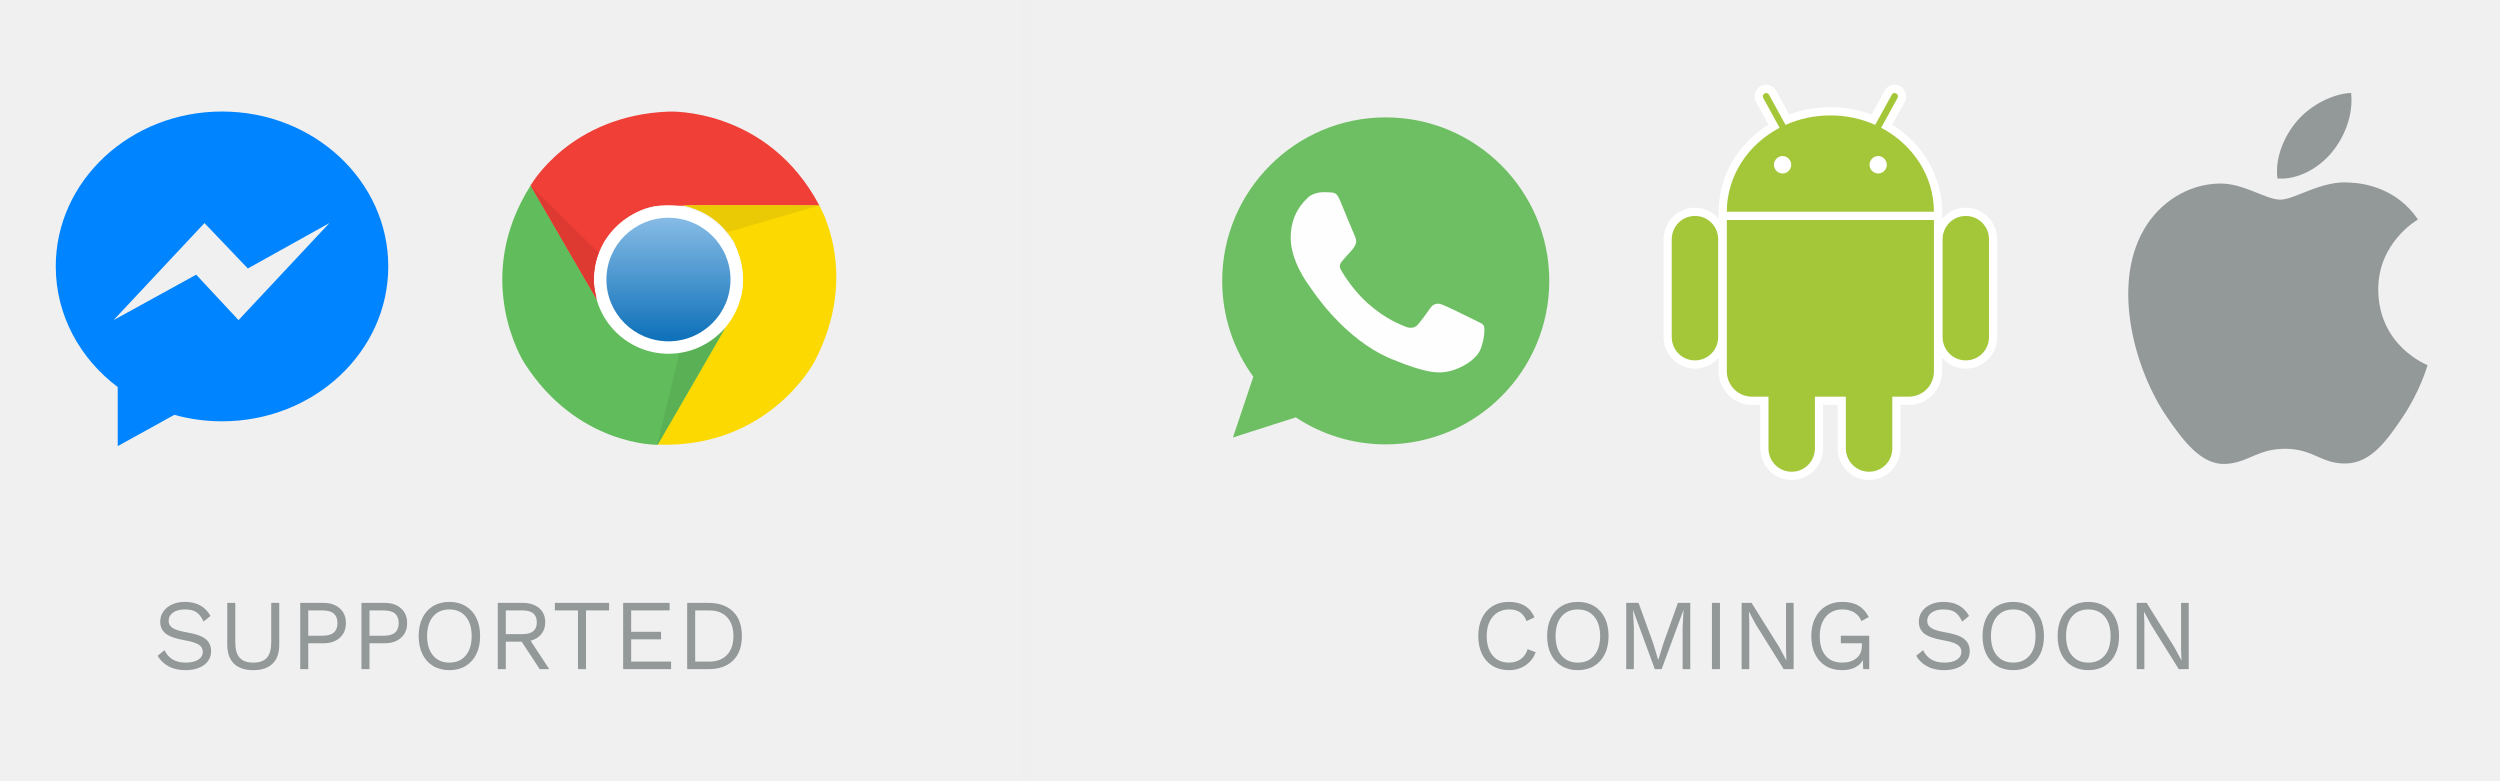
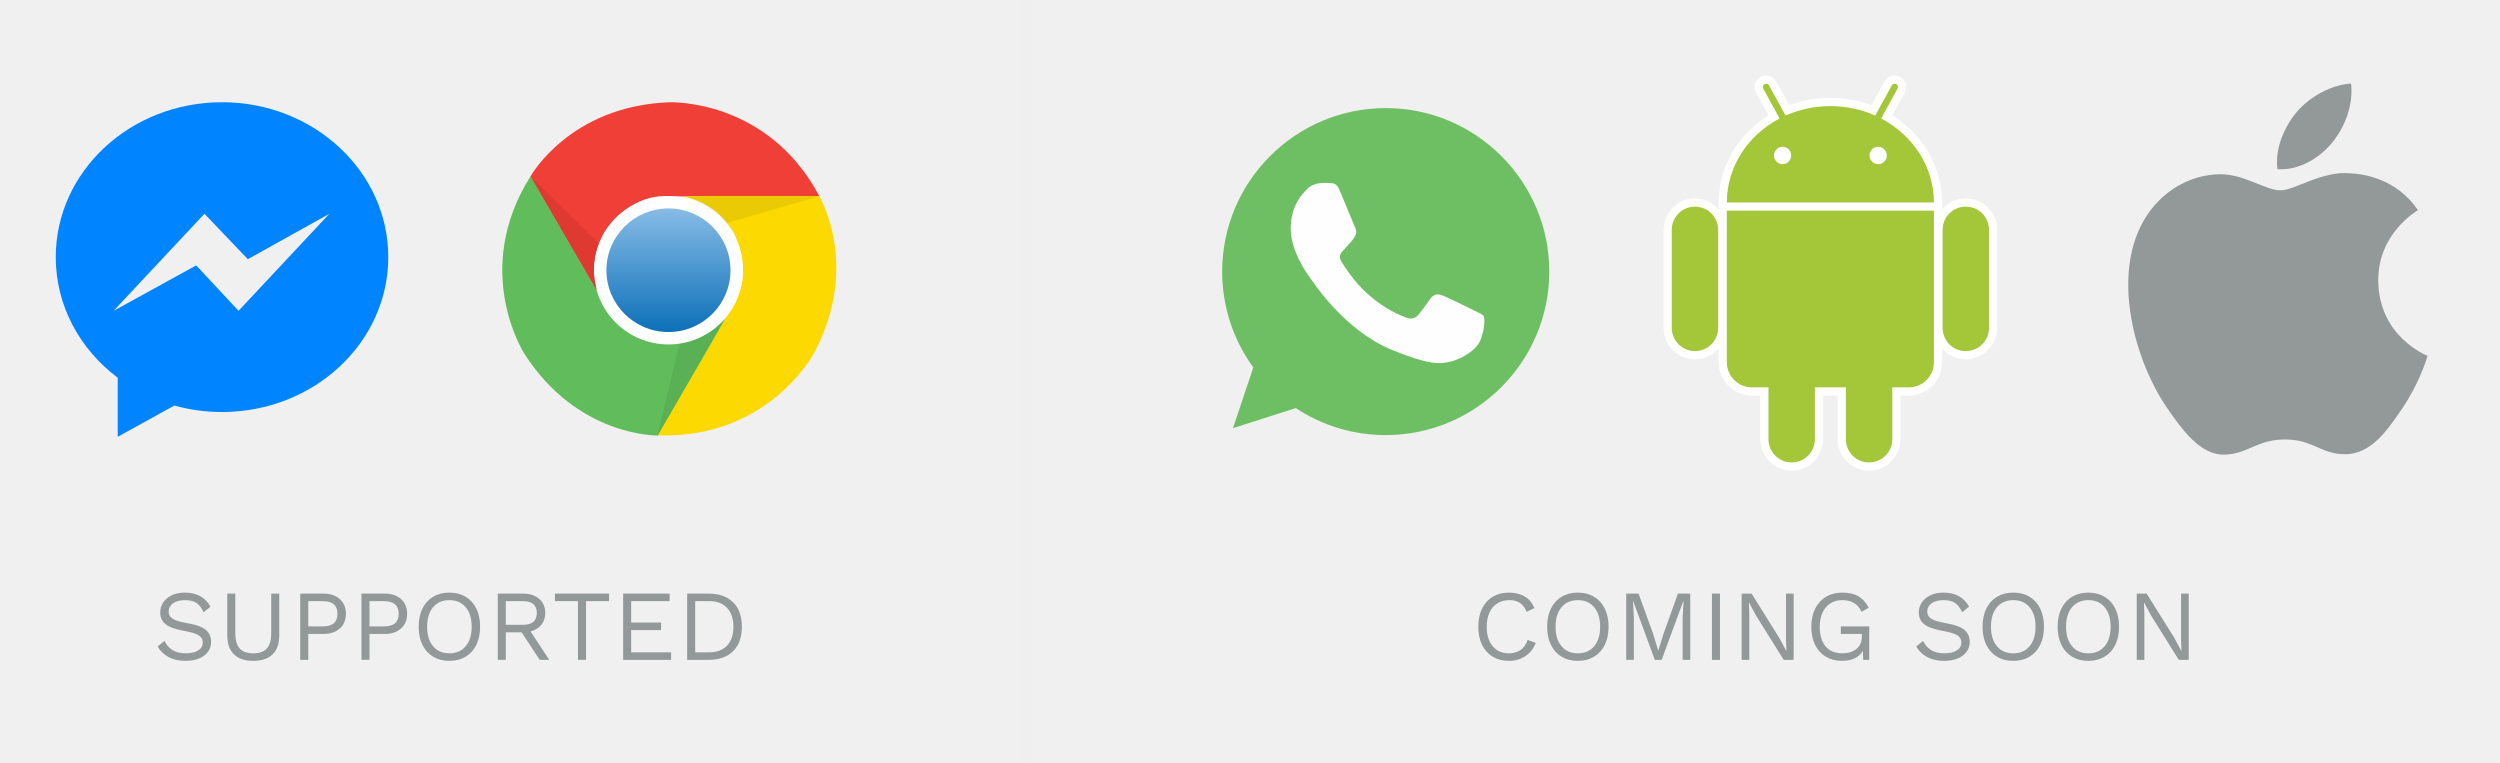
- <svg xmlns="http://www.w3.org/2000/svg" width="269px" height="84px" viewBox="0 0 269 84" version="1.1">
+ <svg xmlns="http://www.w3.org/2000/svg" width="269px" height="82px" viewBox="0 0 269 82" version="1.1">
  <defs>
    <linearGradient x1="49.998%" y1="0.706%" x2="49.998%" y2="96.99%" id="linearGradient-1">
      <stop stop-color="#86BBE5" offset="0%" />
      <stop stop-color="#1072BA" offset="100%" />
    </linearGradient>
    <linearGradient x1="-375.73%" y1="-167.519%" x2="-375.73%" y2="-163.85%" id="linearGradient-2">
      <stop stop-color="#6EBF61" offset="0%" />
      <stop stop-color="#50A557" offset="23.14%" />
      <stop stop-color="#2A904F" offset="52.16%" />
      <stop stop-color="#50A557" offset="81.18%" />
      <stop stop-color="#6EBF63" offset="100%" />
    </linearGradient>
  </defs>
  <g id="Page-1" stroke="none" stroke-width="1" fill="none" fill-rule="evenodd">
-     <g id="Desktop---Sales" transform="translate(-671, -564)">
+     <g id="Desktop---Sales" transform="translate(-671, -565)">
      <g id="platforms" transform="translate(0, 492)">
        <g id="Group-12" transform="translate(671, 72)">
          <g id="Group-9" transform="translate(0, 6)">
            <path d="M22.65,60.276 L21.905,60.881 C21.689,60.406 21.432,60.069 21.133,59.871 C20.834,59.673 20.425,59.574 19.907,59.574 C19.36,59.574 18.93,59.687 18.616,59.914 C18.303,60.141 18.147,60.431 18.147,60.784 C18.147,61.014 18.208,61.205 18.33,61.356 C18.453,61.507 18.656,61.639 18.94,61.75 C19.225,61.862 19.619,61.961 20.123,62.047 C21.066,62.206 21.734,62.443 22.126,62.76 C22.519,63.077 22.715,63.516 22.715,64.078 C22.715,64.481 22.602,64.835 22.375,65.141 C22.148,65.447 21.826,65.685 21.408,65.854 C20.991,66.023 20.508,66.108 19.961,66.108 C19.241,66.108 18.627,65.968 18.12,65.687 C17.612,65.406 17.225,65.032 16.959,64.564 L17.704,63.959 C17.898,64.384 18.184,64.713 18.562,64.947 C18.94,65.181 19.414,65.298 19.983,65.298 C20.544,65.298 20.991,65.195 21.322,64.99 C21.653,64.785 21.819,64.495 21.819,64.121 C21.819,63.804 21.675,63.552 21.387,63.365 C21.099,63.178 20.587,63.019 19.853,62.89 C18.903,62.724 18.229,62.486 17.833,62.177 C17.437,61.867 17.239,61.435 17.239,60.881 C17.239,60.499 17.347,60.146 17.563,59.822 C17.779,59.498 18.089,59.241 18.492,59.05 C18.895,58.859 19.363,58.764 19.896,58.764 C21.171,58.764 22.089,59.268 22.65,60.276 Z M30.048,63.343 C30.048,64.258 29.809,64.947 29.33,65.411 C28.851,65.876 28.158,66.108 27.251,66.108 C26.344,66.108 25.651,65.874 25.172,65.406 C24.693,64.938 24.454,64.25 24.454,63.343 L24.454,58.872 L25.318,58.872 L25.318,63.127 C25.318,63.876 25.474,64.425 25.788,64.774 C26.101,65.123 26.589,65.298 27.251,65.298 C27.913,65.298 28.401,65.123 28.714,64.774 C29.028,64.425 29.184,63.876 29.184,63.127 L29.184,58.872 L30.048,58.872 L30.048,63.343 Z M36.561,59.461 C37,59.853 37.219,60.38 37.219,61.043 C37.219,61.705 37,62.233 36.561,62.625 C36.121,63.017 35.542,63.214 34.822,63.214 L33.169,63.214 L33.169,66 L32.305,66 L32.305,58.872 L34.822,58.872 C35.542,58.872 36.121,59.068 36.561,59.461 Z M35.918,62.063 C36.181,61.837 36.312,61.496 36.312,61.043 C36.312,60.589 36.181,60.249 35.918,60.022 C35.655,59.795 35.247,59.682 34.692,59.682 L33.169,59.682 L33.169,62.404 L34.692,62.404 C35.247,62.404 35.655,62.29 35.918,62.063 Z M43.149,59.461 C43.588,59.853 43.807,60.38 43.807,61.043 C43.807,61.705 43.588,62.233 43.149,62.625 C42.709,63.017 42.13,63.214 41.41,63.214 L39.757,63.214 L39.757,66 L38.893,66 L38.893,58.872 L41.41,58.872 C42.13,58.872 42.709,59.068 43.149,59.461 Z M42.506,62.063 C42.769,61.837 42.9,61.496 42.9,61.043 C42.9,60.589 42.769,60.249 42.506,60.022 C42.243,59.795 41.835,59.682 41.28,59.682 L39.757,59.682 L39.757,62.404 L41.28,62.404 C41.835,62.404 42.243,62.29 42.506,62.063 Z M50.104,59.212 C50.601,59.511 50.984,59.936 51.254,60.487 C51.524,61.037 51.659,61.687 51.659,62.436 C51.659,63.185 51.524,63.835 51.254,64.385 C50.984,64.936 50.601,65.361 50.104,65.66 C49.607,65.959 49.024,66.108 48.354,66.108 C47.685,66.108 47.101,65.959 46.605,65.66 C46.108,65.361 45.724,64.936 45.454,64.385 C45.184,63.835 45.049,63.185 45.049,62.436 C45.049,61.687 45.184,61.037 45.454,60.487 C45.724,59.936 46.108,59.511 46.605,59.212 C47.101,58.913 47.685,58.764 48.354,58.764 C49.024,58.764 49.607,58.913 50.104,59.212 Z M46.599,60.335 C46.171,60.843 45.957,61.543 45.957,62.436 C45.957,63.329 46.171,64.029 46.599,64.537 C47.028,65.044 47.613,65.298 48.354,65.298 C49.096,65.298 49.681,65.044 50.109,64.537 C50.538,64.029 50.752,63.329 50.752,62.436 C50.752,61.543 50.538,60.843 50.109,60.335 C49.681,59.828 49.096,59.574 48.354,59.574 C47.613,59.574 47.028,59.828 46.599,60.335 Z M56.13,63.041 L54.424,63.041 L54.424,66 L53.56,66 L53.56,58.872 L56.26,58.872 C56.987,58.872 57.57,59.059 58.009,59.434 C58.449,59.808 58.668,60.316 58.668,60.956 C58.668,61.46 58.528,61.885 58.247,62.231 C57.966,62.576 57.581,62.814 57.091,62.944 L59.1,66 L58.074,66 L56.13,63.041 Z M54.424,62.231 L56.249,62.231 C57.257,62.231 57.761,61.806 57.761,60.956 C57.761,60.107 57.257,59.682 56.249,59.682 L54.424,59.682 L54.424,62.231 Z M65.537,59.682 L63.053,59.682 L63.053,66 L62.189,66 L62.189,59.682 L59.705,59.682 L59.705,58.872 L65.537,58.872 L65.537,59.682 Z M72.211,65.19 L72.211,66 L67.049,66 L67.049,58.872 L72.049,58.872 L72.049,59.682 L67.913,59.682 L67.913,61.982 L71.131,61.982 L71.131,62.792 L67.913,62.792 L67.913,65.19 L72.211,65.19 Z M78.875,59.801 C79.509,60.42 79.825,61.298 79.825,62.436 C79.825,63.574 79.509,64.452 78.875,65.071 C78.241,65.69 77.363,66 76.24,66 L73.939,66 L73.939,58.872 L76.24,58.872 C77.363,58.872 78.241,59.182 78.875,59.801 Z M78.232,64.461 C78.69,63.975 78.918,63.3 78.918,62.436 C78.918,61.572 78.69,60.897 78.232,60.411 C77.775,59.925 77.14,59.682 76.326,59.682 L74.803,59.682 L74.803,65.19 L76.326,65.19 C77.14,65.19 77.775,64.947 78.232,64.461 Z" id="SUPPORTED-Copy" fill="#939898" />
            <g id="Group-8">
              <g id="Group-4">
                <g id="Facebook-Messenger-(1)" transform="translate(6, 6)" fill-rule="nonzero" fill="#0084FF">
                  <g id="Facebook_Messenger">
                    <g id="Facebook_Messenger_1_">
                      <path d="M17.889,0 C8.009,0 0,7.462 0,16.667 C0,21.912 2.601,26.59 6.667,29.645 L6.667,36 L12.758,32.636 C14.383,33.089 16.105,33.333 17.889,33.333 C27.769,33.333 35.778,25.871 35.778,16.667 C35.778,7.462 27.769,0 17.889,0 Z M19.667,22.444 L15.111,17.556 L6.222,22.444 L16,12 L20.667,16.889 L29.444,12 L19.667,22.444 Z" id="Shape" />
                    </g>
                  </g>
                </g>
                <rect id="Rectangle-5" fill-opacity="0" fill="#EFEFEF" x="0" y="0" width="48" height="48" />
              </g>
              <g id="Group-5" transform="translate(48, 0)">
                <g id="chrome" transform="translate(6, 6)" fill-rule="nonzero">
                  <g id="Group">
                    <path d="M17.97,0.005 C17.97,0.005 28.562,-0.469 34.178,10.136 L17.069,10.136 C17.069,10.136 13.84,10.033 11.082,13.935 C10.29,15.572 9.438,17.259 10.394,20.584 C9.017,18.26 3.085,7.971 3.085,7.971 C3.085,7.971 7.269,0.424 17.97,0.005 L17.97,0.005 Z" id="Shape" fill="#EF3F36" />
                    <path d="M33.628,26.927 C33.628,26.927 28.741,36.304 16.717,35.84 C18.203,33.28 25.274,21.082 25.274,21.082 C25.274,21.082 26.983,18.349 24.967,14.018 C23.942,12.514 22.897,10.94 19.53,10.102 C22.239,10.077 34.148,10.102 34.148,10.102 C34.148,10.102 38.61,17.486 33.628,26.927 L33.628,26.927 Z" id="Shape" fill="#FCD900" />
                    <path d="M2.387,27.001 C2.387,27.001 -3.323,18.098 3.095,7.956 C4.576,10.516 11.647,22.715 11.647,22.715 C11.647,22.715 13.172,25.556 17.941,25.98 C19.758,25.847 21.65,25.733 24.066,23.252 C22.734,25.6 16.757,35.86 16.757,35.86 C16.757,35.86 8.101,36.018 2.387,27.001 L2.387,27.001 Z" id="Shape" fill="#61BC5B" />
                    <path d="M16.713,35.929 L19.119,25.926 C19.119,25.926 21.763,25.719 23.982,23.297 C22.605,25.709 16.713,35.929 16.713,35.929 L16.713,35.929 Z" id="Shape" fill="#5AB055" />
                    <path d="M9.909,18.078 C9.909,13.668 13.499,10.092 17.926,10.092 C22.353,10.092 25.943,13.668 25.943,18.078 C25.943,22.488 22.353,26.064 17.926,26.064 C13.499,26.059 9.909,22.488 9.909,18.078 L9.909,18.078 Z" id="Shape" fill="#FFFFFF" />
                    <path d="M11.251,18.078 C11.251,14.408 14.237,11.429 17.926,11.429 C21.61,11.429 24.601,14.403 24.601,18.078 C24.601,21.748 21.615,24.727 17.926,24.727 C14.242,24.727 11.251,21.748 11.251,18.078 L11.251,18.078 Z" id="Shape" fill="url(#linearGradient-1)" />
                    <path d="M34.143,10.107 L24.234,13.002 C24.234,13.002 22.739,10.817 19.525,10.107 C22.313,10.092 34.143,10.107 34.143,10.107 L34.143,10.107 Z" id="Shape" fill="#EACA05" />
                    <path d="M10.201,20.219 C8.809,17.817 3.085,7.971 3.085,7.971 L10.424,15.202 C10.424,15.202 9.671,16.746 9.953,18.956 L10.201,20.219 L10.201,20.219 Z" id="Shape" fill="#DF3A32" />
                  </g>
                </g>
                <rect id="Rectangle-5" fill-opacity="0" fill="#EFEFEF" x="0" y="0" width="48" height="48" />
              </g>
            </g>
          </g>
          <g id="Group-11" transform="translate(125, 6)">
            <g id="Group-10">
              <g id="Group-3">
                <rect id="Rectangle-5" fill-opacity="0" fill="#EFEFEF" x="0" y="0" width="48" height="48" />
                <g id="Whatsapp" transform="translate(6, 6)" fill-rule="nonzero">
                  <path d="M18.099,0.63 C8.398,0.63 0.507,8.522 0.507,18.223 C0.507,22.071 1.748,25.639 3.858,28.535 L1.665,35.071 L8.429,32.91 C11.211,34.751 14.531,35.816 18.109,35.816 C27.811,35.816 35.702,27.924 35.702,18.223 C35.702,8.522 27.811,0.631 18.109,0.631 L18.099,0.631 L18.099,0.63 Z" id="path3009" fill="url(#linearGradient-2)" />
                  <path d="M13.186,9.567 C12.845,8.75 12.587,8.719 12.07,8.698 C11.894,8.688 11.697,8.677 11.48,8.677 C10.807,8.677 10.104,8.874 9.68,9.308 C9.163,9.836 7.881,11.066 7.881,13.59 C7.881,16.114 9.722,18.554 9.97,18.896 C10.228,19.237 13.559,24.491 18.73,26.632 C22.774,28.308 23.974,28.152 24.894,27.956 C26.239,27.666 27.925,26.673 28.349,25.474 C28.773,24.274 28.773,23.25 28.649,23.033 C28.524,22.815 28.183,22.692 27.666,22.433 C27.149,22.174 24.636,20.933 24.16,20.768 C23.694,20.592 23.25,20.654 22.898,21.15 C22.402,21.843 21.916,22.547 21.523,22.971 C21.212,23.302 20.705,23.343 20.281,23.167 C19.713,22.93 18.12,22.371 16.155,20.623 C14.634,19.268 13.6,17.582 13.3,17.076 C13,16.559 13.269,16.258 13.507,15.979 C13.766,15.659 14.014,15.431 14.272,15.131 C14.531,14.831 14.676,14.676 14.841,14.324 C15.017,13.983 14.893,13.631 14.769,13.373 C14.645,13.114 13.611,10.59 13.186,9.567 Z" id="path3011" fill="#FEFEFE" />
                </g>
              </g>
              <g id="Group-6" transform="translate(96, 0)">
                <g id="apple" transform="translate(8, 4)" fill-rule="nonzero" fill="#939898">
                  <path d="M26.899,21.21 C26.955,27.252 32.15,29.263 32.208,29.288 C32.164,29.43 31.378,32.153 29.47,34.967 C27.822,37.399 26.111,39.822 23.415,39.872 C20.767,39.921 19.915,38.287 16.887,38.287 C13.86,38.287 12.914,39.822 10.407,39.921 C7.805,40.021 5.823,37.291 4.161,34.868 C0.764,29.911 -1.832,20.862 1.654,14.753 C3.386,11.719 6.48,9.798 9.839,9.749 C12.394,9.7 14.805,11.484 16.367,11.484 C17.928,11.484 20.858,9.339 23.939,9.654 C25.229,9.708 28.849,10.18 31.174,13.614 C30.986,13.731 26.854,16.159 26.899,21.21 M21.921,6.374 C23.303,4.687 24.232,2.338 23.979,0 C21.988,0.081 19.58,1.339 18.152,3.026 C16.872,4.519 15.751,6.91 16.054,9.201 C18.273,9.375 20.54,8.063 21.921,6.374" id="Shape" />
                </g>
                <rect id="Rectangle-5" fill-opacity="0" fill="#EFEFEF" x="0" y="0" width="48" height="48" />
              </g>
              <g id="Group-7" transform="translate(48, 0)">
                <g id="android-icon" transform="translate(6, 3)" fill-rule="nonzero">
                  <g id="Group">
                    <path d="M11.023,0.122 C10.826,0.124 10.621,0.172 10.434,0.276 C9.841,0.608 9.624,1.377 9.952,1.975 L11.291,4.414 C8.065,6.428 5.927,9.867 5.927,13.793 C5.927,13.81 5.927,13.835 5.927,13.859 C5.927,13.868 5.927,13.872 5.927,13.882 C5.927,13.895 5.927,13.914 5.927,13.917 L5.927,14.523 C5.307,13.804 4.396,13.349 3.379,13.349 C1.514,13.349 0,14.877 0,16.758 L0,27.256 C0,29.137 1.514,30.665 3.379,30.665 C4.396,30.665 5.307,30.21 5.927,29.491 L5.927,30.962 C5.927,32.945 7.535,34.567 9.501,34.567 L10.407,34.567 L10.407,39.237 C10.407,41.118 11.921,42.646 13.786,42.646 C15.651,42.646 17.165,41.118 17.165,39.237 L17.165,34.567 L18.733,34.567 L18.733,39.237 C18.733,41.118 20.247,42.646 22.112,42.646 C23.976,42.646 25.491,41.118 25.491,39.237 L25.491,34.567 L26.397,34.567 C28.363,34.567 29.971,32.945 29.971,30.962 L29.971,29.491 C30.591,30.21 31.502,30.665 32.519,30.665 C34.384,30.665 35.898,29.137 35.898,27.256 L35.898,16.758 C35.898,14.877 34.384,13.349 32.519,13.349 C31.502,13.349 30.591,13.804 29.971,14.523 L29.971,13.928 L29.971,13.917 C29.971,13.898 29.971,13.88 29.971,13.882 C29.971,13.845 29.971,13.816 29.971,13.793 C29.971,9.868 27.828,6.432 24.603,4.418 L25.946,1.974 C26.274,1.377 26.057,0.608 25.464,0.276 C25.277,0.172 25.072,0.124 24.875,0.122 C24.437,0.118 24.007,0.35 23.78,0.763 L22.376,3.322 C21.003,2.81 19.509,2.53 17.949,2.53 C16.391,2.53 14.894,2.808 13.522,3.318 L12.118,0.763 C11.891,0.35 11.461,0.118 11.023,0.122 L11.023,0.122 Z" id="Shape" fill="#FFFFFF" />
                    <path d="M3.379,14.237 C1.987,14.237 0.88,15.354 0.88,16.758 L0.88,27.256 C0.88,28.66 1.987,29.777 3.379,29.777 C4.77,29.777 5.877,28.66 5.877,27.256 L5.877,16.758 C5.877,15.354 4.77,14.237 3.379,14.237 L3.379,14.237 Z M32.519,14.237 C31.128,14.237 30.021,15.354 30.021,16.758 L30.021,27.256 C30.021,28.66 31.128,29.777 32.519,29.777 C33.911,29.777 35.018,28.66 35.018,27.256 L35.018,16.758 C35.018,15.354 33.911,14.237 32.519,14.237 L32.519,14.237 Z" id="Shape" fill="#A4C639" />
                    <path d="M13.786,26.218 C12.395,26.218 11.287,27.335 11.287,28.739 L11.287,39.237 C11.287,40.641 12.395,41.758 13.786,41.758 C15.177,41.758 16.285,40.641 16.285,39.237 L16.285,28.739 C16.285,27.335 15.177,26.218 13.786,26.218 L13.786,26.218 Z M22.112,26.218 C20.721,26.218 19.613,27.335 19.613,28.739 L19.613,39.237 C19.613,40.641 20.721,41.758 22.112,41.758 C23.503,41.758 24.611,40.641 24.611,39.237 L24.611,28.739 C24.611,27.335 23.503,26.218 22.112,26.218 L22.112,26.218 Z" id="Shape" fill="#A4C639" />
                    <path d="M11.031,1.01 C10.972,1.01 10.917,1.026 10.863,1.056 C10.685,1.155 10.626,1.362 10.725,1.542 L12.485,4.75 C9.099,6.527 6.812,9.905 6.807,13.782 L29.091,13.782 C29.086,9.905 26.799,6.527 23.413,4.75 L25.173,1.542 C25.272,1.362 25.213,1.155 25.035,1.056 C24.981,1.026 24.926,1.01 24.867,1.01 C24.74,1.008 24.621,1.072 24.553,1.195 L22.77,4.437 C21.311,3.784 19.675,3.418 17.949,3.418 C16.223,3.418 14.586,3.784 13.128,4.437 L11.345,1.195 C11.277,1.072 11.158,1.008 11.031,1.01 L11.031,1.01 Z M6.807,14.669 L6.807,30.962 C6.807,32.467 8.008,33.679 9.501,33.679 L26.397,33.679 C27.89,33.679 29.091,32.467 29.091,30.962 L29.091,14.669 L6.807,14.669 L6.807,14.669 Z" id="Shape" fill="#A4C639" />
                    <path d="M12.806,7.791 C12.298,7.791 11.877,8.216 11.877,8.729 C11.877,9.242 12.298,9.667 12.806,9.667 C13.315,9.667 13.736,9.242 13.736,8.729 C13.736,8.216 13.315,7.791 12.806,7.791 L12.806,7.791 Z M23.091,7.791 C22.583,7.791 22.162,8.216 22.162,8.729 C22.162,9.242 22.583,9.667 23.091,9.667 C23.6,9.667 24.021,9.242 24.021,8.729 C24.021,8.216 23.6,7.791 23.091,7.791 L23.091,7.791 Z" id="Shape" fill="#FFFFFF" />
                  </g>
                </g>
                <rect id="Rectangle-5" fill-opacity="0" fill="#EFEFEF" x="0" y="0" width="48" height="48" />
              </g>
            </g>
            <path d="M39.139,65.595 C38.628,65.937 38.037,66.108 37.368,66.108 C36.698,66.108 36.115,65.959 35.618,65.66 C35.121,65.361 34.738,64.936 34.468,64.385 C34.198,63.835 34.063,63.185 34.063,62.436 C34.063,61.694 34.198,61.046 34.468,60.492 C34.738,59.938 35.121,59.511 35.618,59.212 C36.115,58.913 36.691,58.764 37.346,58.764 C38.03,58.764 38.604,58.904 39.069,59.185 C39.533,59.466 39.88,59.88 40.111,60.427 L39.258,60.827 C39.099,60.409 38.869,60.096 38.566,59.887 C38.264,59.678 37.879,59.574 37.411,59.574 C36.921,59.574 36.493,59.687 36.126,59.914 C35.758,60.141 35.474,60.47 35.272,60.902 C35.071,61.334 34.97,61.846 34.97,62.436 C34.97,63.329 35.184,64.029 35.613,64.537 C36.041,65.044 36.626,65.298 37.368,65.298 C37.85,65.298 38.268,65.176 38.62,64.931 C38.973,64.686 39.225,64.326 39.376,63.851 L40.24,64.175 C40.017,64.78 39.65,65.253 39.139,65.595 Z M46.526,59.212 C47.023,59.511 47.406,59.936 47.676,60.487 C47.946,61.037 48.081,61.687 48.081,62.436 C48.081,63.185 47.946,63.835 47.676,64.385 C47.406,64.936 47.023,65.361 46.526,65.66 C46.029,65.959 45.446,66.108 44.776,66.108 C44.107,66.108 43.524,65.959 43.027,65.66 C42.53,65.361 42.147,64.936 41.877,64.385 C41.607,63.835 41.472,63.185 41.472,62.436 C41.472,61.687 41.607,61.037 41.877,60.487 C42.147,59.936 42.53,59.511 43.027,59.212 C43.524,58.913 44.107,58.764 44.776,58.764 C45.446,58.764 46.029,58.913 46.526,59.212 Z M43.021,60.335 C42.593,60.843 42.379,61.543 42.379,62.436 C42.379,63.329 42.593,64.029 43.021,64.537 C43.45,65.044 44.035,65.298 44.776,65.298 C45.518,65.298 46.103,65.044 46.531,64.537 C46.96,64.029 47.174,63.329 47.174,62.436 C47.174,61.543 46.96,60.843 46.531,60.335 C46.103,59.828 45.518,59.574 44.776,59.574 C44.035,59.574 43.45,59.828 43.021,60.335 Z M56.872,66 L56.052,66 L56.052,61.518 L56.149,59.639 L56.138,59.639 L53.794,66 L53.06,66 L50.716,59.639 L50.706,59.639 L50.803,61.518 L50.803,66 L49.982,66 L49.982,58.872 L51.31,58.872 L52.876,63.203 L53.416,64.985 L53.438,64.985 L53.989,63.214 L55.544,58.872 L56.872,58.872 L56.872,66 Z M60.069,66 L59.205,66 L59.205,58.872 L60.069,58.872 L60.069,66 Z M67.996,66 L66.927,66 L63.946,61.226 L63.19,59.822 L63.18,59.822 L63.223,60.967 L63.223,66 L62.402,66 L62.402,58.872 L63.471,58.872 L66.441,63.624 L67.208,65.05 L67.219,65.05 L67.176,63.905 L67.176,58.872 L67.996,58.872 L67.996,66 Z M76.129,62.404 L76.129,66 L75.481,66 L75.448,65.039 C75.24,65.384 74.946,65.649 74.568,65.833 C74.19,66.016 73.735,66.108 73.202,66.108 C72.532,66.108 71.949,65.959 71.452,65.66 C70.956,65.361 70.572,64.936 70.302,64.385 C70.032,63.835 69.897,63.185 69.897,62.436 C69.897,61.694 70.036,61.046 70.313,60.492 C70.59,59.938 70.979,59.511 71.479,59.212 C71.98,58.913 72.561,58.764 73.224,58.764 C73.929,58.764 74.511,58.897 74.968,59.164 C75.425,59.43 75.794,59.84 76.075,60.395 L75.286,60.827 C75.128,60.424 74.871,60.114 74.514,59.898 C74.158,59.682 73.728,59.574 73.224,59.574 C72.741,59.574 72.318,59.689 71.955,59.92 C71.591,60.15 71.308,60.479 71.107,60.908 C70.905,61.336 70.804,61.846 70.804,62.436 C70.804,63.343 71.013,64.047 71.431,64.547 C71.848,65.048 72.45,65.298 73.234,65.298 C73.854,65.298 74.359,65.14 74.752,64.823 C75.144,64.506 75.34,64.052 75.34,63.462 L75.34,63.214 L73.072,63.214 L73.072,62.404 L76.129,62.404 Z M86.875,60.276 L86.13,60.881 C85.914,60.406 85.656,60.069 85.357,59.871 C85.059,59.673 84.65,59.574 84.132,59.574 C83.584,59.574 83.154,59.687 82.841,59.914 C82.528,60.141 82.371,60.431 82.371,60.784 C82.371,61.014 82.432,61.205 82.555,61.356 C82.677,61.507 82.881,61.639 83.165,61.75 C83.449,61.862 83.844,61.961 84.348,62.047 C85.291,62.206 85.959,62.443 86.351,62.76 C86.743,63.077 86.94,63.516 86.94,64.078 C86.94,64.481 86.826,64.835 86.599,65.141 C86.373,65.447 86.05,65.685 85.633,65.854 C85.215,66.023 84.733,66.108 84.186,66.108 C83.466,66.108 82.852,65.968 82.344,65.687 C81.837,65.406 81.45,65.032 81.183,64.564 L81.928,63.959 C82.123,64.384 82.409,64.713 82.787,64.947 C83.165,65.181 83.638,65.298 84.207,65.298 C84.769,65.298 85.215,65.195 85.546,64.99 C85.878,64.785 86.043,64.495 86.043,64.121 C86.043,63.804 85.899,63.552 85.611,63.365 C85.323,63.178 84.812,63.019 84.078,62.89 C83.127,62.724 82.454,62.486 82.058,62.177 C81.662,61.867 81.464,61.435 81.464,60.881 C81.464,60.499 81.572,60.146 81.788,59.822 C82.004,59.498 82.314,59.241 82.717,59.05 C83.12,58.859 83.588,58.764 84.121,58.764 C85.395,58.764 86.313,59.268 86.875,60.276 Z M93.376,59.212 C93.873,59.511 94.257,59.936 94.527,60.487 C94.797,61.037 94.932,61.687 94.932,62.436 C94.932,63.185 94.797,63.835 94.527,64.385 C94.257,64.936 93.873,65.361 93.376,65.66 C92.88,65.959 92.296,66.108 91.627,66.108 C90.957,66.108 90.374,65.959 89.877,65.66 C89.38,65.361 88.997,64.936 88.727,64.385 C88.457,63.835 88.322,63.185 88.322,62.436 C88.322,61.687 88.457,61.037 88.727,60.487 C88.997,59.936 89.38,59.511 89.877,59.212 C90.374,58.913 90.957,58.764 91.627,58.764 C92.296,58.764 92.88,58.913 93.376,59.212 Z M89.872,60.335 C89.443,60.843 89.229,61.543 89.229,62.436 C89.229,63.329 89.443,64.029 89.872,64.537 C90.3,65.044 90.885,65.298 91.627,65.298 C92.368,65.298 92.953,65.044 93.382,64.537 C93.81,64.029 94.024,63.329 94.024,62.436 C94.024,61.543 93.81,60.843 93.382,60.335 C92.953,59.828 92.368,59.574 91.627,59.574 C90.885,59.574 90.3,59.828 89.872,60.335 Z M101.455,59.212 C101.952,59.511 102.335,59.936 102.605,60.487 C102.875,61.037 103.01,61.687 103.01,62.436 C103.01,63.185 102.875,63.835 102.605,64.385 C102.335,64.936 101.952,65.361 101.455,65.66 C100.958,65.959 100.375,66.108 99.705,66.108 C99.036,66.108 98.452,65.959 97.956,65.66 C97.459,65.361 97.075,64.936 96.805,64.385 C96.535,63.835 96.4,63.185 96.4,62.436 C96.4,61.687 96.535,61.037 96.805,60.487 C97.075,59.936 97.459,59.511 97.956,59.212 C98.452,58.913 99.036,58.764 99.705,58.764 C100.375,58.764 100.958,58.913 101.455,59.212 Z M97.95,60.335 C97.522,60.843 97.308,61.543 97.308,62.436 C97.308,63.329 97.522,64.029 97.95,64.537 C98.379,65.044 98.964,65.298 99.705,65.298 C100.447,65.298 101.032,65.044 101.46,64.537 C101.889,64.029 102.103,63.329 102.103,62.436 C102.103,61.543 101.889,60.843 101.46,60.335 C101.032,59.828 100.447,59.574 99.705,59.574 C98.964,59.574 98.379,59.828 97.95,60.335 Z M110.505,66 L109.436,66 L106.455,61.226 L105.699,59.822 L105.688,59.822 L105.732,60.967 L105.732,66 L104.911,66 L104.911,58.872 L105.98,58.872 L108.95,63.624 L109.717,65.05 L109.728,65.05 L109.684,63.905 L109.684,58.872 L110.505,58.872 L110.505,66 Z" id="COMING-SOON-Copy" fill="#939898" />
          </g>
-           <rect id="Rectangle-8" fill="#EFEFEF" x="110" y="0" width="1" height="84" />
-           <rect id="Rectangle-11" fill-opacity="0" fill="#EFEFEF" x="0" y="0" width="269" height="84" />
+           <rect id="Rectangle-8" fill="#EFEFEF" x="110" y="1" width="1" height="82" />
+           <rect id="Rectangle-11" fill-opacity="0" fill="#EFEFEF" x="0" y="1" width="269" height="82" />
        </g>
      </g>
    </g>
  </g>
</svg>
